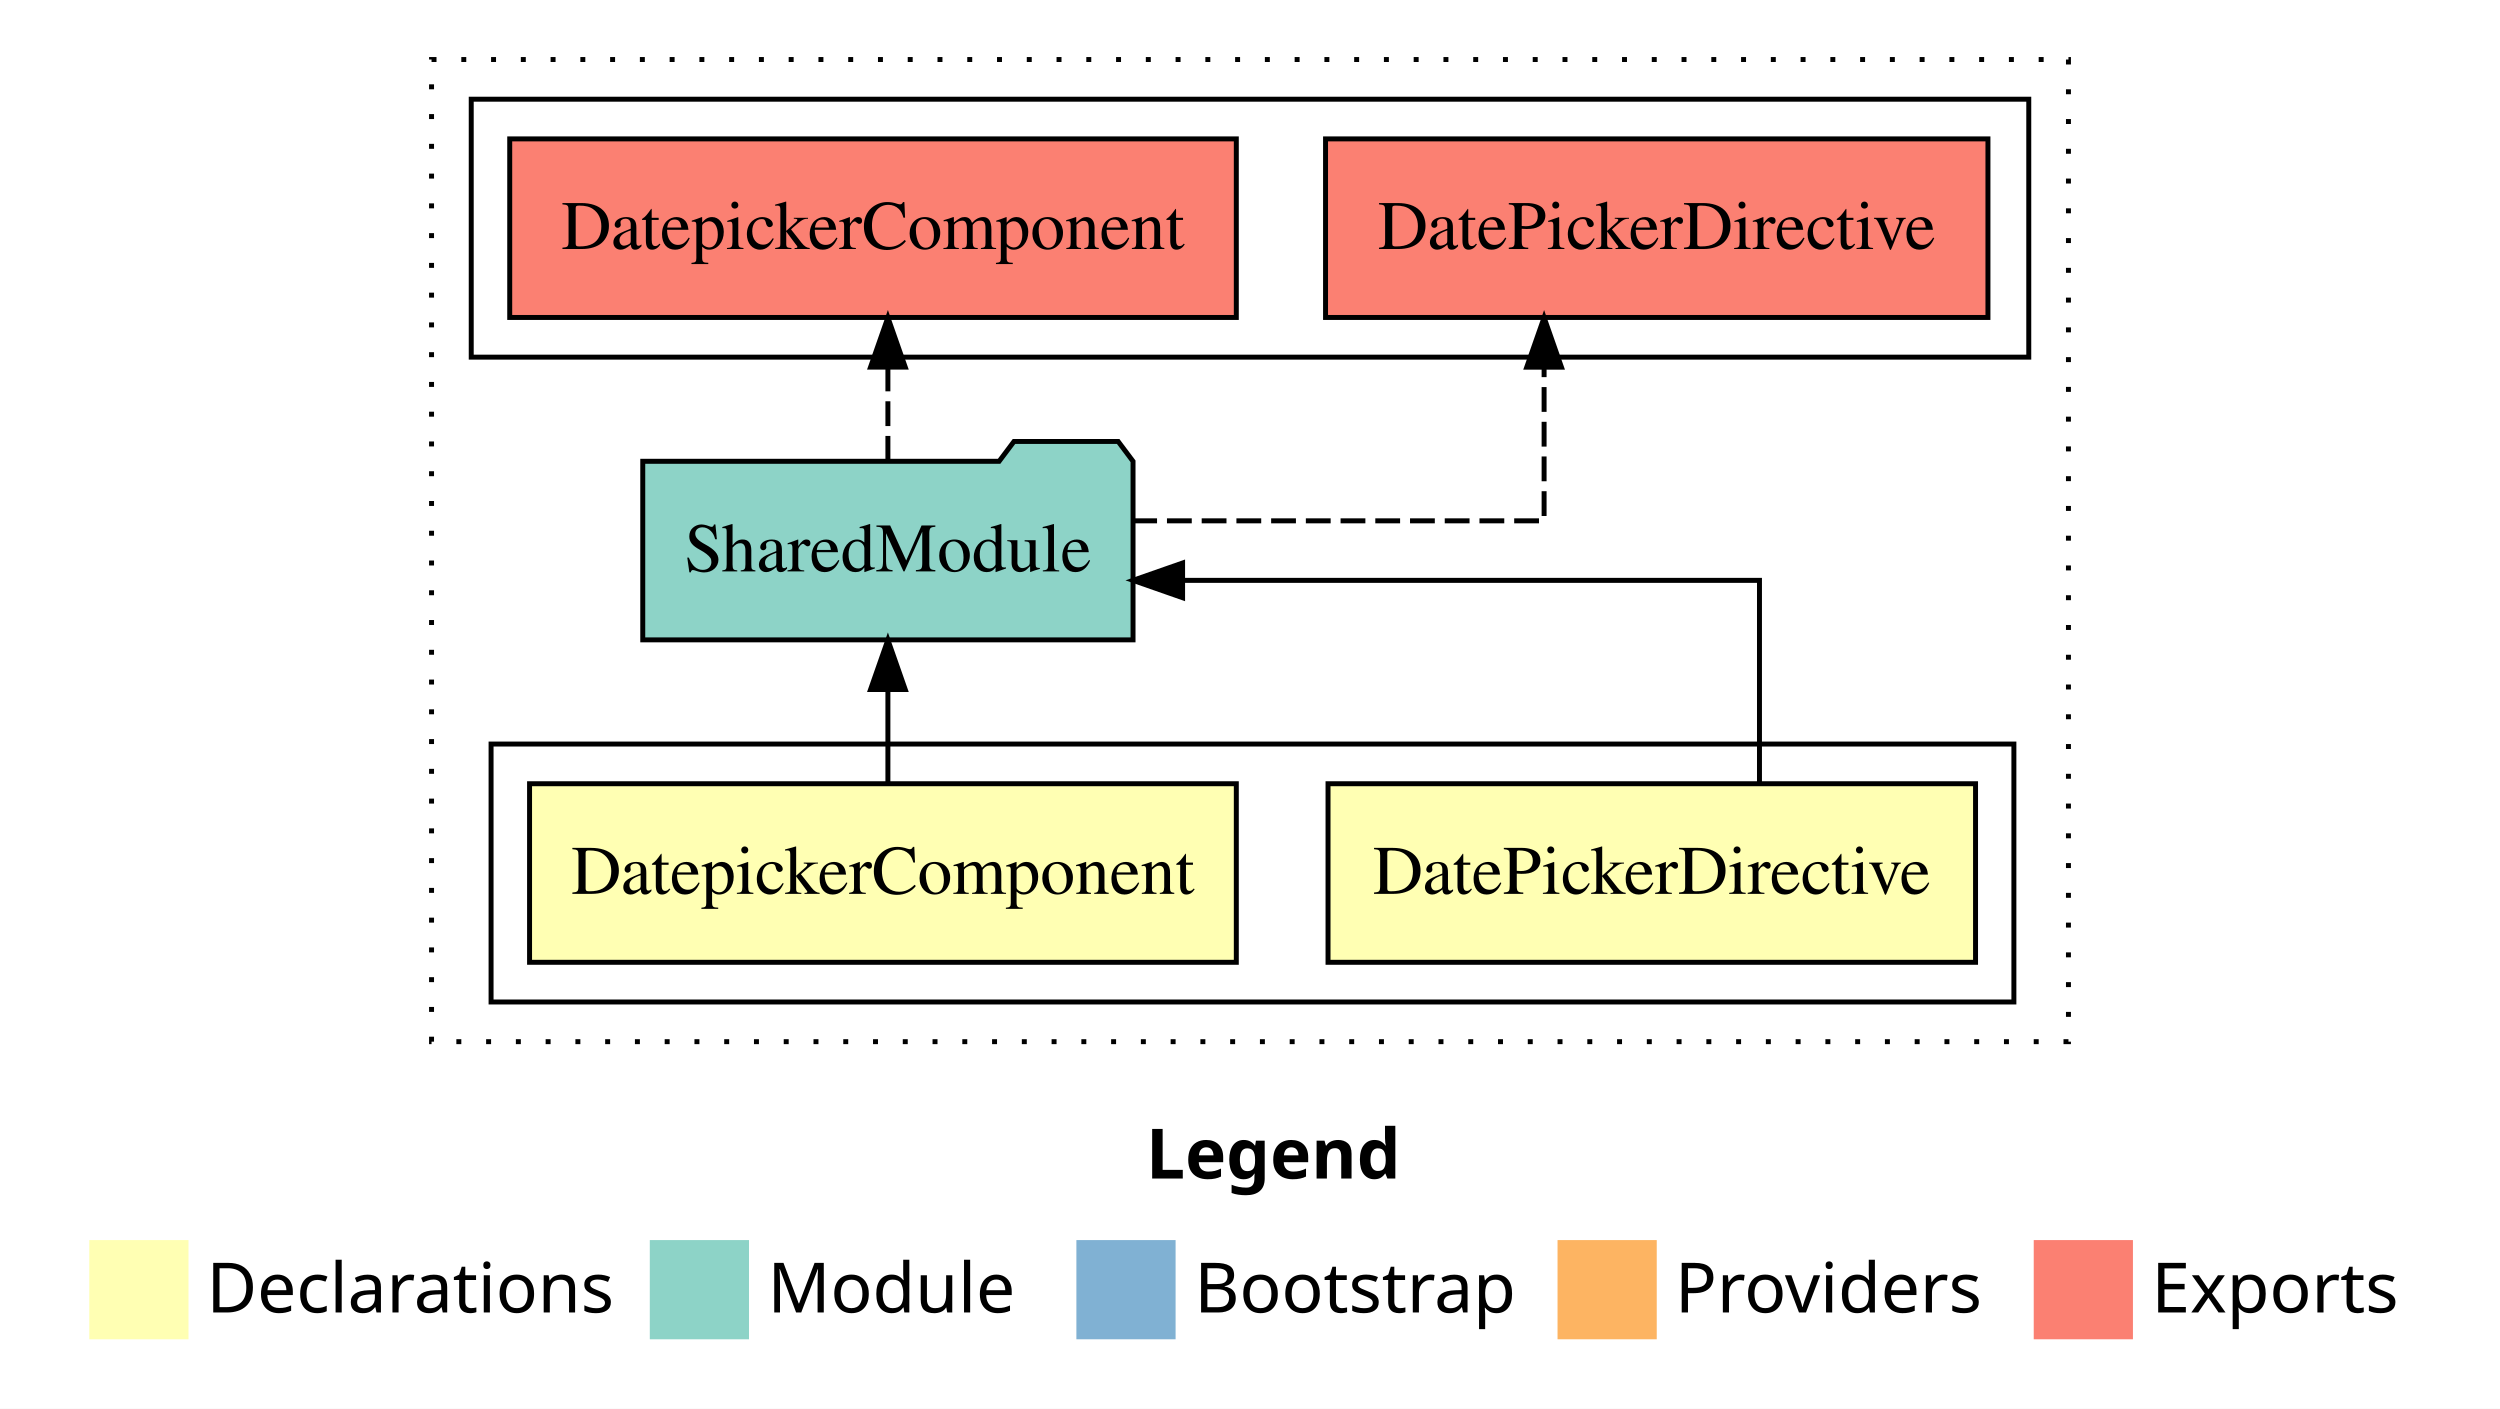
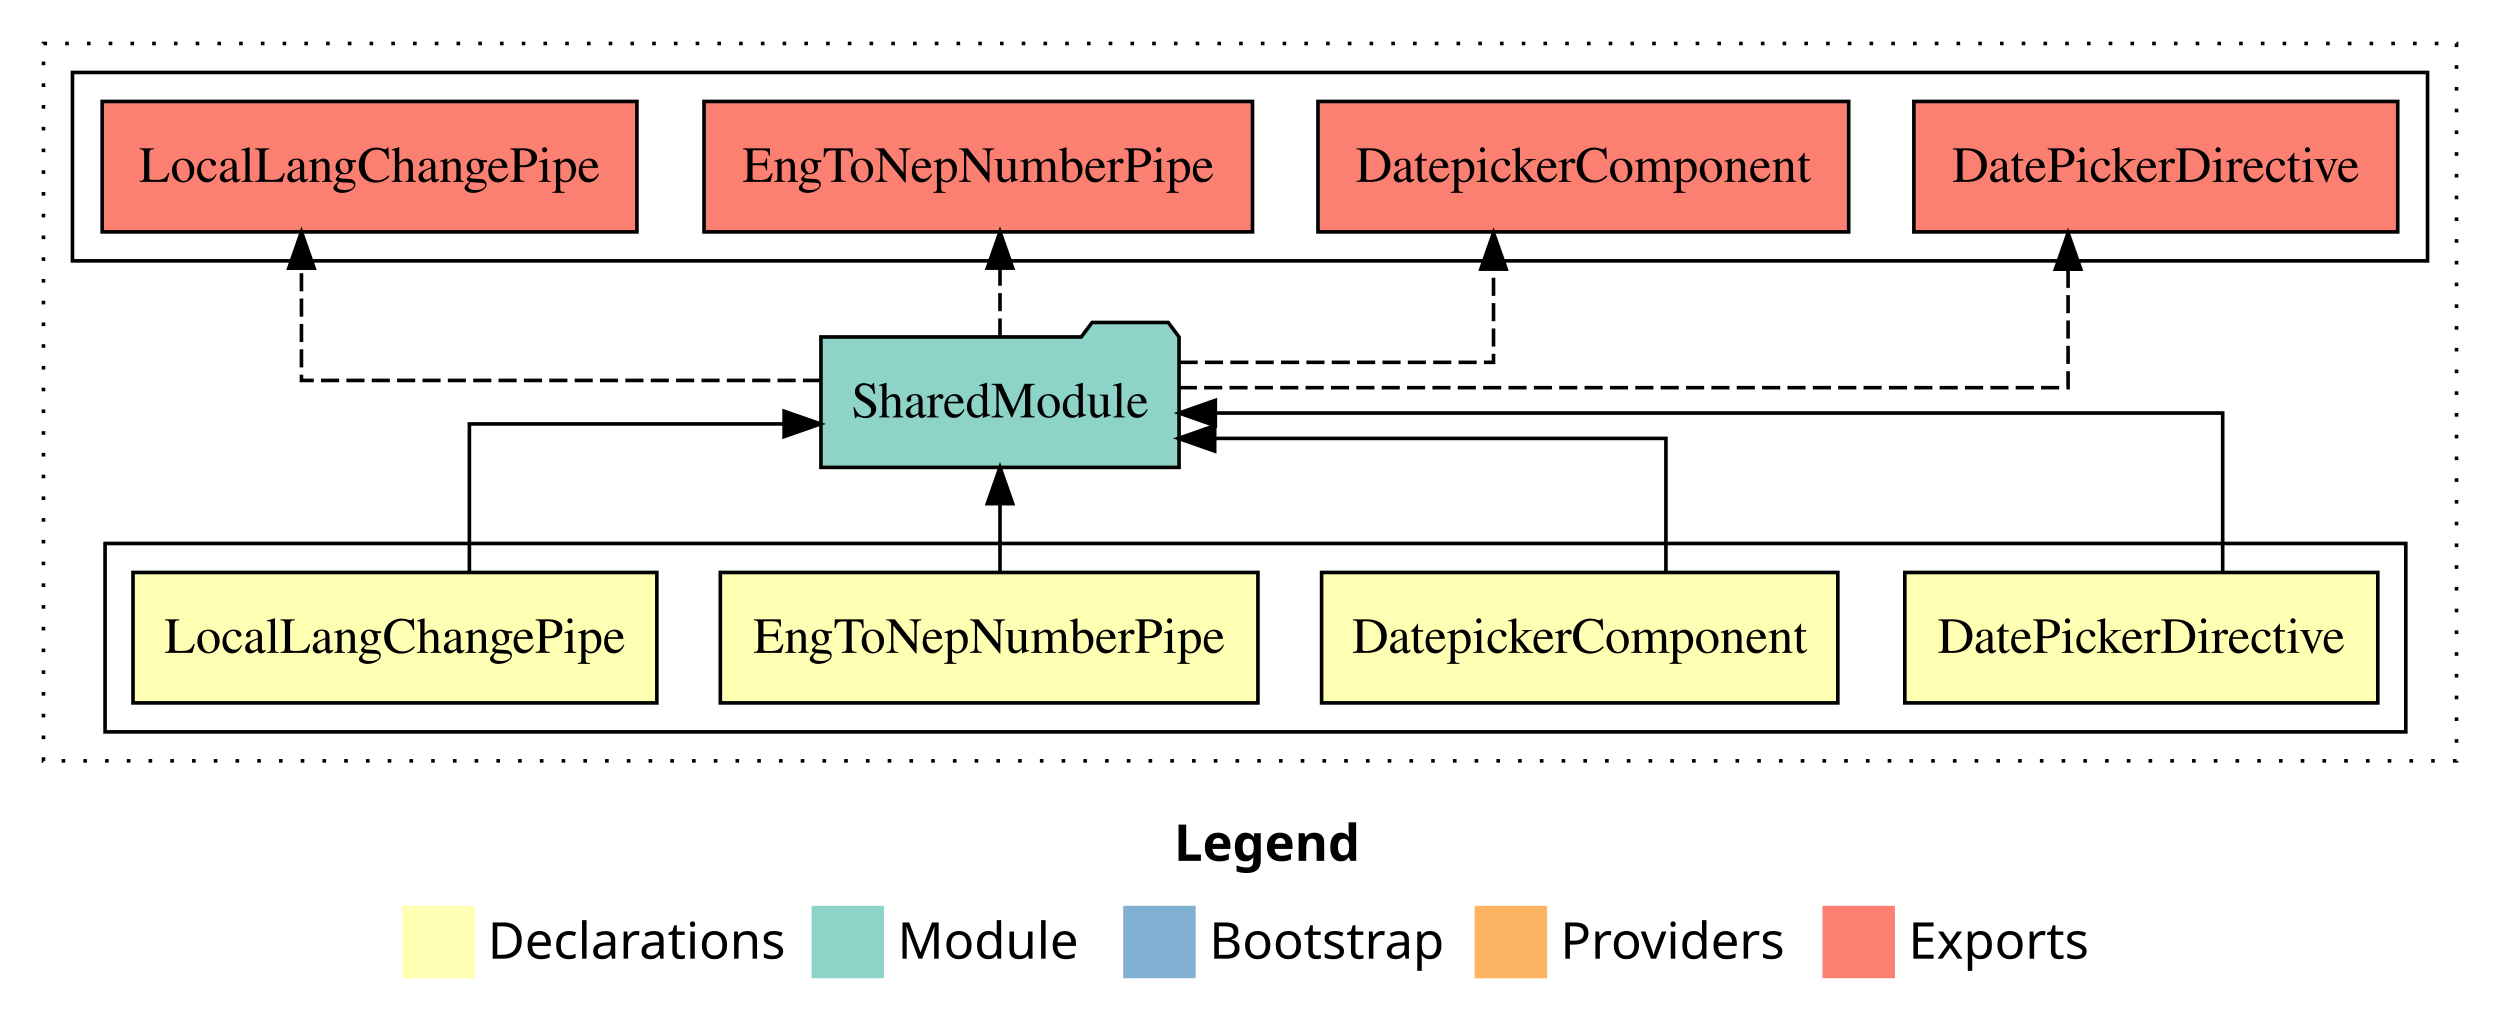
- <svg xmlns="http://www.w3.org/2000/svg" width="504pt" height="284pt" viewBox="0.00 0.00 504.00 284.00">
+ <svg xmlns="http://www.w3.org/2000/svg" width="690pt" height="284pt" viewBox="0.00 0.00 690.00 284.00">
  <g id="graph0" class="graph" transform="scale(1 1) rotate(0) translate(4 280)">
-     <polygon fill="white" stroke="transparent" points="-4,4 -4,-280 500,-280 500,4 -4,4" />
-     <text text-anchor="start" x="227.01" y="-42.4" font-family="Times-12" font-weight="bold" font-size="14.00">Legend</text>
-     <polygon fill="#ffffb3" stroke="transparent" points="14,-10 14,-30 34,-30 34,-10 14,-10" />
-     <text text-anchor="start" x="37.63" y="-15.4" font-family="Times-12" font-size="14.00">  Declarations</text>
-     <polygon fill="#8dd3c7" stroke="transparent" points="127,-10 127,-30 147,-30 147,-10 127,-10" />
-     <text text-anchor="start" x="150.73" y="-15.4" font-family="Times-12" font-size="14.00">  Module</text>
-     <polygon fill="#80b1d3" stroke="transparent" points="213,-10 213,-30 233,-30 233,-10 213,-10" />
-     <text text-anchor="start" x="236.78" y="-15.4" font-family="Times-12" font-size="14.00">  Bootstrap</text>
-     <polygon fill="#fdb462" stroke="transparent" points="310,-10 310,-30 330,-30 330,-10 310,-10" />
-     <text text-anchor="start" x="333.67" y="-15.4" font-family="Times-12" font-size="14.00">  Providers</text>
-     <polygon fill="#fb8072" stroke="transparent" points="406,-10 406,-30 426,-30 426,-10 406,-10" />
-     <text text-anchor="start" x="429.73" y="-15.4" font-family="Times-12" font-size="14.00">  Exports</text>
+     <polygon fill="white" stroke="transparent" points="-4,4 -4,-280 686,-280 686,4 -4,4" />
+     <text text-anchor="start" x="320.01" y="-42.4" font-family="Times-12" font-weight="bold" font-size="14.00">Legend</text>
+     <polygon fill="#ffffb3" stroke="transparent" points="107,-10 107,-30 127,-30 127,-10 107,-10" />
+     <text text-anchor="start" x="130.63" y="-15.4" font-family="Times-12" font-size="14.00">  Declarations</text>
+     <polygon fill="#8dd3c7" stroke="transparent" points="220,-10 220,-30 240,-30 240,-10 220,-10" />
+     <text text-anchor="start" x="243.73" y="-15.4" font-family="Times-12" font-size="14.00">  Module</text>
+     <polygon fill="#80b1d3" stroke="transparent" points="306,-10 306,-30 326,-30 326,-10 306,-10" />
+     <text text-anchor="start" x="329.78" y="-15.4" font-family="Times-12" font-size="14.00">  Bootstrap</text>
+     <polygon fill="#fdb462" stroke="transparent" points="403,-10 403,-30 423,-30 423,-10 403,-10" />
+     <text text-anchor="start" x="426.67" y="-15.4" font-family="Times-12" font-size="14.00">  Providers</text>
+     <polygon fill="#fb8072" stroke="transparent" points="499,-10 499,-30 519,-30 519,-10 499,-10" />
+     <text text-anchor="start" x="522.73" y="-15.4" font-family="Times-12" font-size="14.00">  Exports</text>
    <g id="clust1" class="cluster">
-       <polygon fill="none" stroke="black" stroke-dasharray="1,5" points="83,-70 83,-268 413,-268 413,-70 83,-70" />
+       <polygon fill="none" stroke="black" stroke-dasharray="1,5" points="8,-70 8,-268 674,-268 674,-70 8,-70" />
    </g>
-     <g id="clust6" class="cluster">
-       <polygon fill="none" stroke="black" points="91,-208 91,-260 405,-260 405,-208 91,-208" />
+     <g id="clust8" class="cluster">
+       <polygon fill="none" stroke="black" points="16,-208 16,-260 666,-260 666,-208 16,-208" />
    </g>
    <g id="clust2" class="cluster">
-       <polygon fill="none" stroke="black" points="95,-78 95,-130 402,-130 402,-78 95,-78" />
+       <polygon fill="none" stroke="black" points="25,-78 25,-130 660,-130 660,-78 25,-78" />
    </g>
    <g id="node1" class="node">
-       <polygon fill="#ffffb3" stroke="black" points="394.27,-122 263.73,-122 263.73,-86 394.27,-86 394.27,-122" />
-       <text text-anchor="middle" x="329" y="-99.8" font-family="Times,serif" font-size="14.00">DatePickerDirective</text>
+       <polygon fill="#ffffb3" stroke="black" points="652.27,-122 521.73,-122 521.73,-86 652.27,-86 652.27,-122" />
+       <text text-anchor="middle" x="587" y="-99.8" font-family="Times,serif" font-size="14.00">DatePickerDirective</text>
+     </g>
+     <g id="node5" class="node">
+       <polygon fill="#8dd3c7" stroke="black" points="321.42,-187 318.42,-191 297.42,-191 294.42,-187 222.58,-187 222.58,-151 321.42,-151 321.42,-187" />
+       <text text-anchor="middle" x="272" y="-164.8" font-family="Times,serif" font-size="14.00">SharedModule</text>
+     </g>
+     <g id="edge1" class="edge">
+       <path fill="none" stroke="black" d="M609.46,-122.27C609.46,-140.56 609.46,-166 609.46,-166 609.46,-166 331.43,-166 331.43,-166" />
+       <polygon fill="black" stroke="black" points="331.43,-162.5 321.43,-166 331.43,-169.5 331.43,-162.5" />
+     </g>
+     <g id="node2" class="node">
+       <polygon fill="#ffffb3" stroke="black" points="503.24,-122 360.76,-122 360.76,-86 503.24,-86 503.24,-122" />
+       <text text-anchor="middle" x="432" y="-99.8" font-family="Times,serif" font-size="14.00">DatepickerComponent</text>
+     </g>
+     <g id="edge2" class="edge">
+       <path fill="none" stroke="black" d="M455.79,-122.01C455.79,-138.05 455.79,-159 455.79,-159 455.79,-159 331.25,-159 331.25,-159" />
+       <polygon fill="black" stroke="black" points="331.25,-155.5 321.25,-159 331.25,-162.5 331.25,-155.5" />
    </g>
    <g id="node3" class="node">
-       <polygon fill="#8dd3c7" stroke="black" points="224.42,-187 221.42,-191 200.42,-191 197.42,-187 125.58,-187 125.58,-151 224.42,-151 224.42,-187" />
-       <text text-anchor="middle" x="175" y="-164.8" font-family="Times,serif" font-size="14.00">SharedModule</text>
+       <polygon fill="#ffffb3" stroke="black" points="343.19,-122 194.81,-122 194.81,-86 343.19,-86 343.19,-122" />
+       <text text-anchor="middle" x="269" y="-99.8" font-family="Times,serif" font-size="14.00">EngToNepNumberPipe</text>
    </g>
-     <g id="edge1" class="edge">
-       <path fill="none" stroke="black" d="M350.71,-122.02C350.71,-139.37 350.71,-163 350.71,-163 350.71,-163 234.41,-163 234.41,-163" />
-       <polygon fill="black" stroke="black" points="234.41,-159.5 224.41,-163 234.41,-166.5 234.41,-159.5" />
-     </g>
-     <g id="node2" class="node">
-       <polygon fill="#ffffb3" stroke="black" points="245.24,-122 102.76,-122 102.76,-86 245.24,-86 245.24,-122" />
-       <text text-anchor="middle" x="174" y="-99.8" font-family="Times,serif" font-size="14.00">DatepickerComponent</text>
-     </g>
-     <g id="edge2" class="edge">
-       <path fill="none" stroke="black" d="M175,-122.11C175,-122.11 175,-140.99 175,-140.99" />
-       <polygon fill="black" stroke="black" points="171.5,-140.99 175,-150.99 178.5,-140.99 171.5,-140.99" />
+     <g id="edge3" class="edge">
+       <path fill="none" stroke="black" d="M272,-122.11C272,-122.11 272,-140.99 272,-140.99" />
+       <polygon fill="black" stroke="black" points="268.5,-140.99 272,-150.99 275.5,-140.99 268.5,-140.99" />
    </g>
    <g id="node4" class="node">
-       <polygon fill="#fb8072" stroke="black" points="396.77,-252 263.23,-252 263.23,-216 396.77,-216 396.77,-252" />
-       <text text-anchor="middle" x="330" y="-229.8" font-family="Times,serif" font-size="14.00">DatePickerDirective </text>
-     </g>
-     <g id="edge3" class="edge">
-       <path fill="none" stroke="black" stroke-dasharray="5,2" d="M224.26,-175C261.87,-175 307.29,-175 307.29,-175 307.29,-175 307.29,-205.98 307.29,-205.98" />
-       <polygon fill="black" stroke="black" points="303.79,-205.98 307.29,-215.98 310.79,-205.98 303.79,-205.98" />
-     </g>
-     <g id="node5" class="node">
-       <polygon fill="#fb8072" stroke="black" points="245.24,-252 98.76,-252 98.76,-216 245.24,-216 245.24,-252" />
-       <text text-anchor="middle" x="172" y="-229.8" font-family="Times,serif" font-size="14.00">DatepickerComponent </text>
+       <polygon fill="#ffffb3" stroke="black" points="177.29,-122 32.71,-122 32.71,-86 177.29,-86 177.29,-122" />
+       <text text-anchor="middle" x="105" y="-99.8" font-family="Times,serif" font-size="14.00">LocalLangChangePipe</text>
    </g>
    <g id="edge4" class="edge">
-       <path fill="none" stroke="black" stroke-dasharray="5,2" d="M175,-187.11C175,-187.11 175,-205.99 175,-205.99" />
-       <polygon fill="black" stroke="black" points="171.5,-205.99 175,-215.99 178.5,-205.99 171.5,-205.99" />
+       <path fill="none" stroke="black" d="M125.55,-122.02C125.55,-139.37 125.55,-163 125.55,-163 125.55,-163 212.42,-163 212.42,-163" />
+       <polygon fill="black" stroke="black" points="212.42,-166.5 222.42,-163 212.42,-159.5 212.42,-166.5" />
+     </g>
+     <g id="node6" class="node">
+       <polygon fill="#fb8072" stroke="black" points="657.77,-252 524.23,-252 524.23,-216 657.77,-216 657.77,-252" />
+       <text text-anchor="middle" x="591" y="-229.8" font-family="Times,serif" font-size="14.00">DatePickerDirective </text>
+     </g>
+     <g id="edge5" class="edge">
+       <path fill="none" stroke="black" stroke-dasharray="5,2" d="M321.34,-173C405.26,-173 566.79,-173 566.79,-173 566.79,-173 566.79,-205.7 566.79,-205.7" />
+       <polygon fill="black" stroke="black" points="563.29,-205.7 566.79,-215.7 570.29,-205.7 563.29,-205.7" />
+     </g>
+     <g id="node7" class="node">
+       <polygon fill="#fb8072" stroke="black" points="506.24,-252 359.76,-252 359.76,-216 506.24,-216 506.24,-252" />
+       <text text-anchor="middle" x="433" y="-229.8" font-family="Times,serif" font-size="14.00">DatepickerComponent </text>
+     </g>
+     <g id="edge6" class="edge">
+       <path fill="none" stroke="black" stroke-dasharray="5,2" d="M321.56,-180C360.51,-180 408.21,-180 408.21,-180 408.21,-180 408.21,-205.72 408.21,-205.72" />
+       <polygon fill="black" stroke="black" points="404.71,-205.72 408.21,-215.72 411.71,-205.72 404.71,-205.72" />
+     </g>
+     <g id="node8" class="node">
+       <polygon fill="#fb8072" stroke="black" points="341.69,-252 190.31,-252 190.31,-216 341.69,-216 341.69,-252" />
+       <text text-anchor="middle" x="266" y="-229.8" font-family="Times,serif" font-size="14.00">EngToNepNumberPipe </text>
+     </g>
+     <g id="edge7" class="edge">
+       <path fill="none" stroke="black" stroke-dasharray="5,2" d="M272,-187.11C272,-187.11 272,-205.99 272,-205.99" />
+       <polygon fill="black" stroke="black" points="268.5,-205.99 272,-215.99 275.5,-205.99 268.5,-205.99" />
+     </g>
+     <g id="node9" class="node">
+       <polygon fill="#fb8072" stroke="black" points="171.79,-252 24.21,-252 24.21,-216 171.79,-216 171.79,-252" />
+       <text text-anchor="middle" x="98" y="-229.8" font-family="Times,serif" font-size="14.00">LocalLangChangePipe </text>
+     </g>
+     <g id="edge8" class="edge">
+       <path fill="none" stroke="black" stroke-dasharray="5,2" d="M222.6,-175C165.48,-175 79.2,-175 79.2,-175 79.2,-175 79.2,-205.98 79.2,-205.98" />
+       <polygon fill="black" stroke="black" points="75.7,-205.98 79.2,-215.98 82.7,-205.98 75.7,-205.98" />
    </g>
  </g>
</svg>
